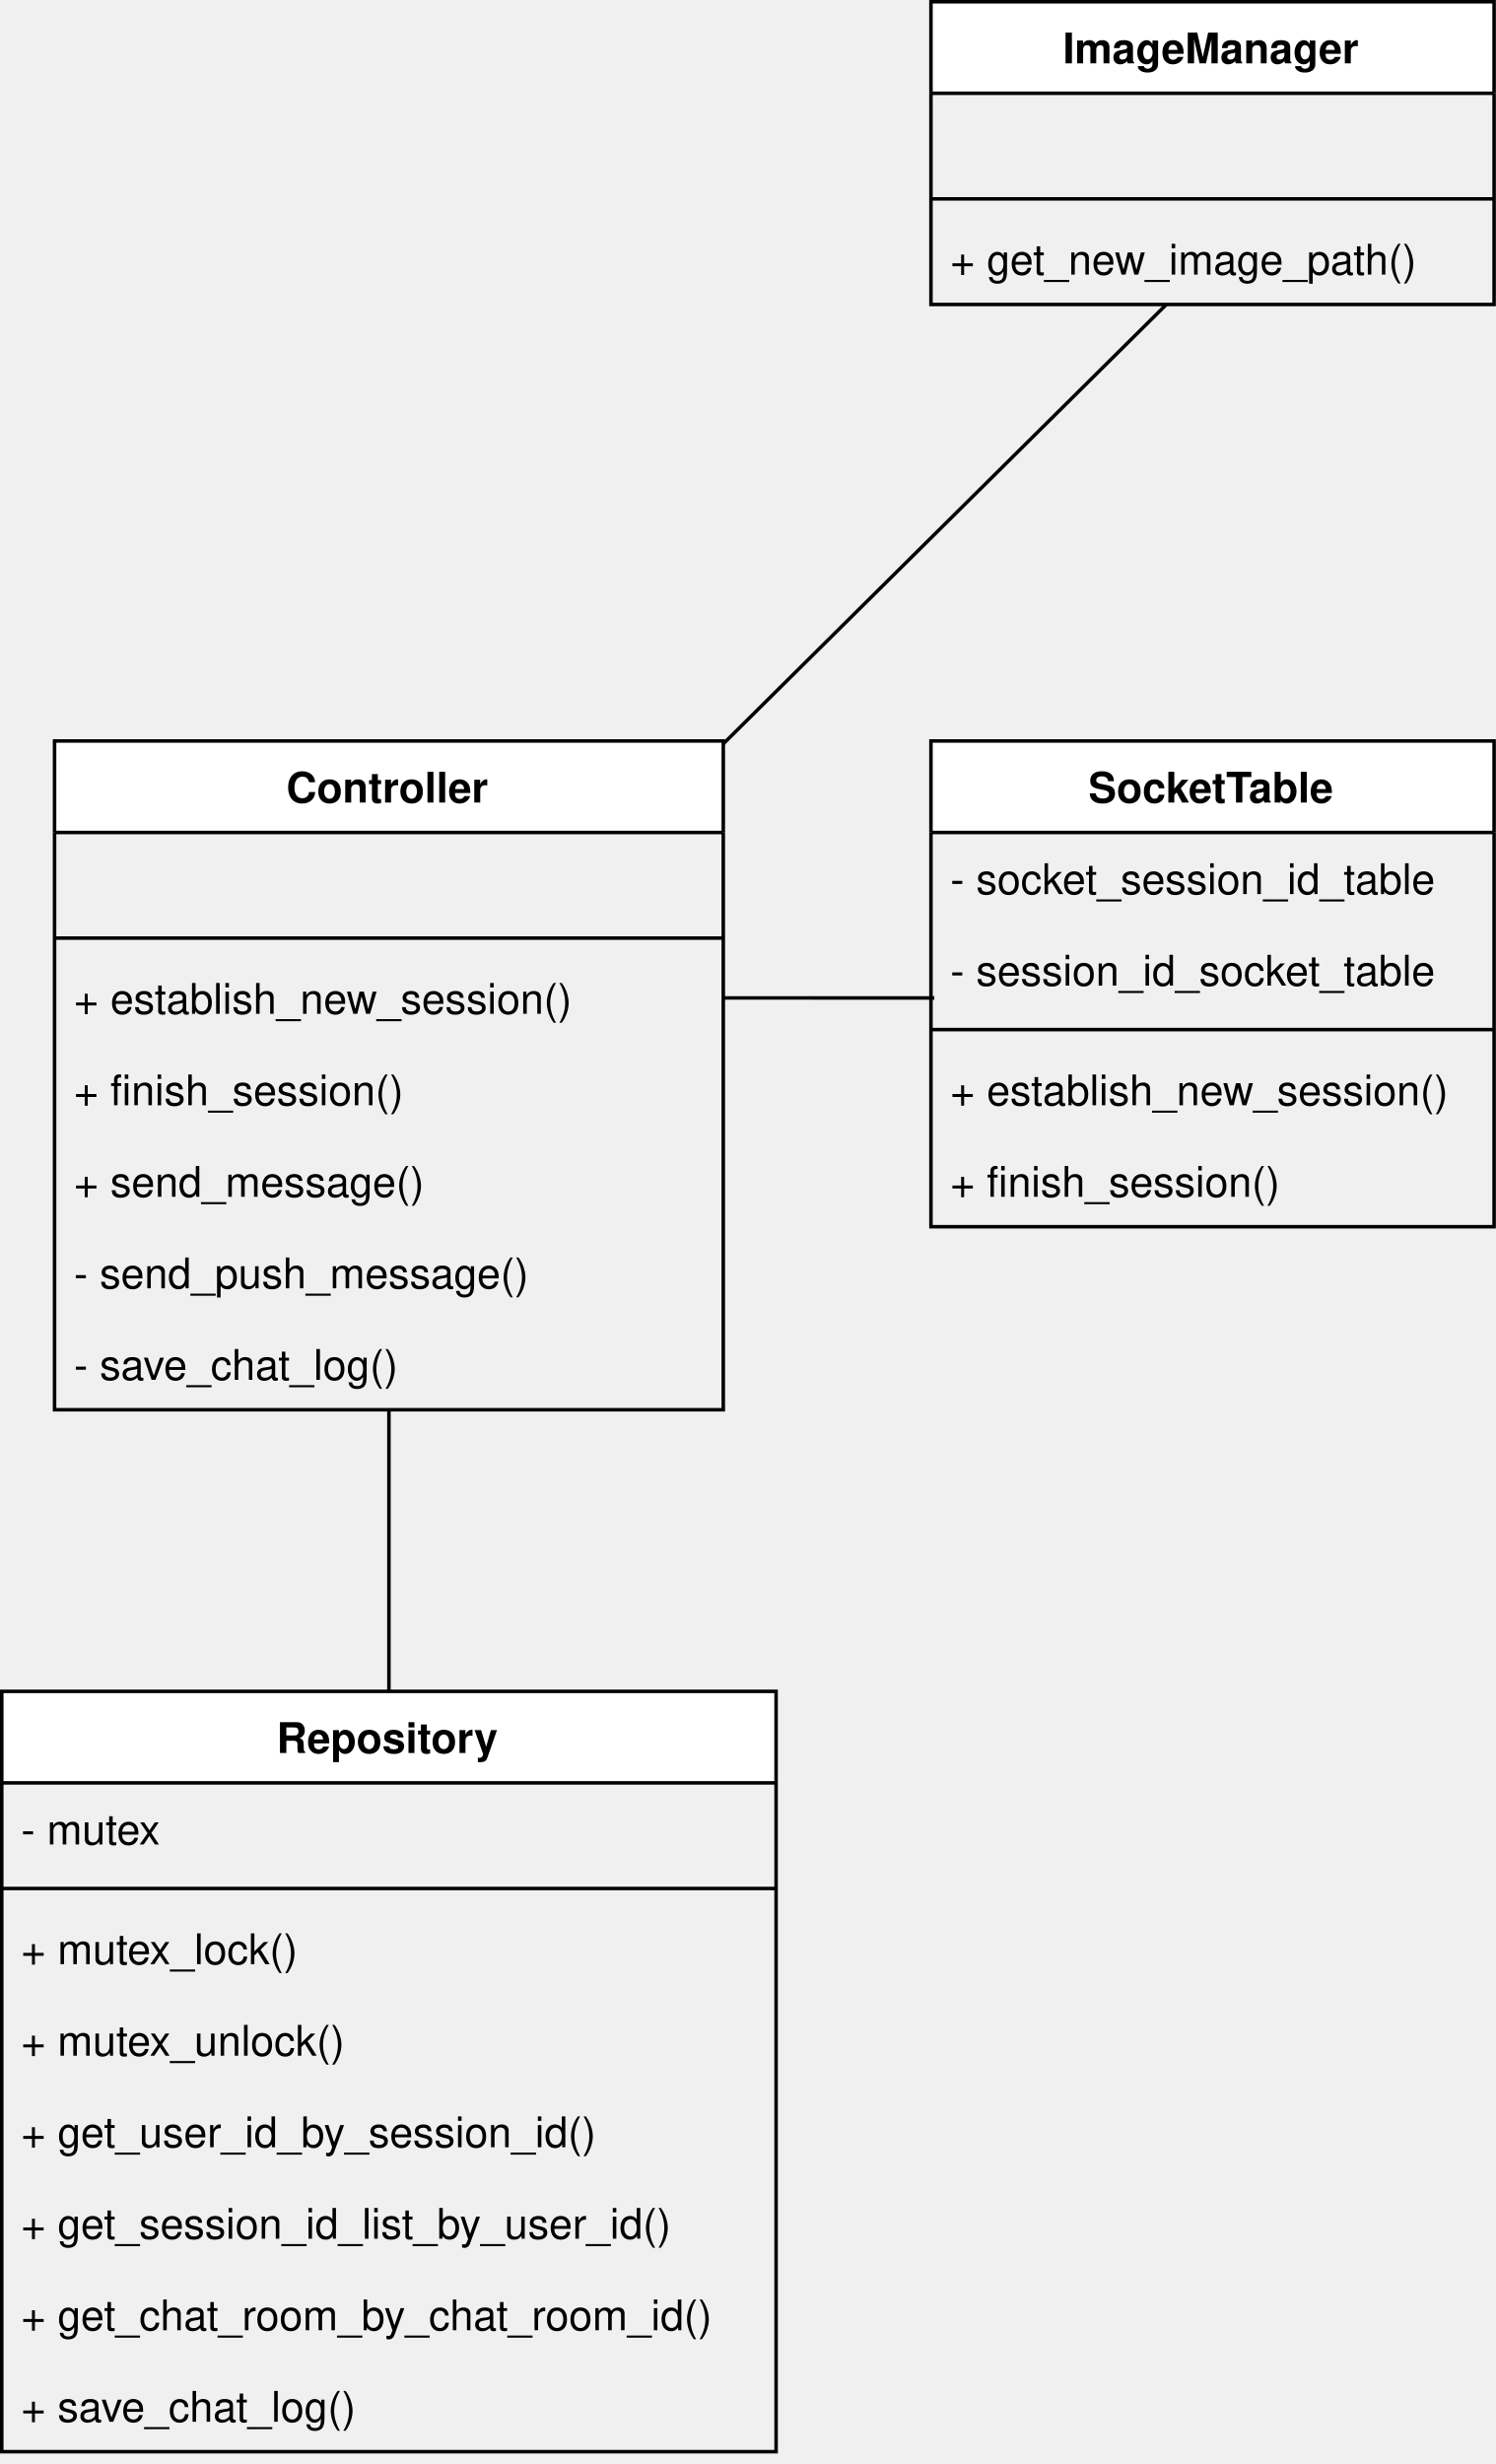
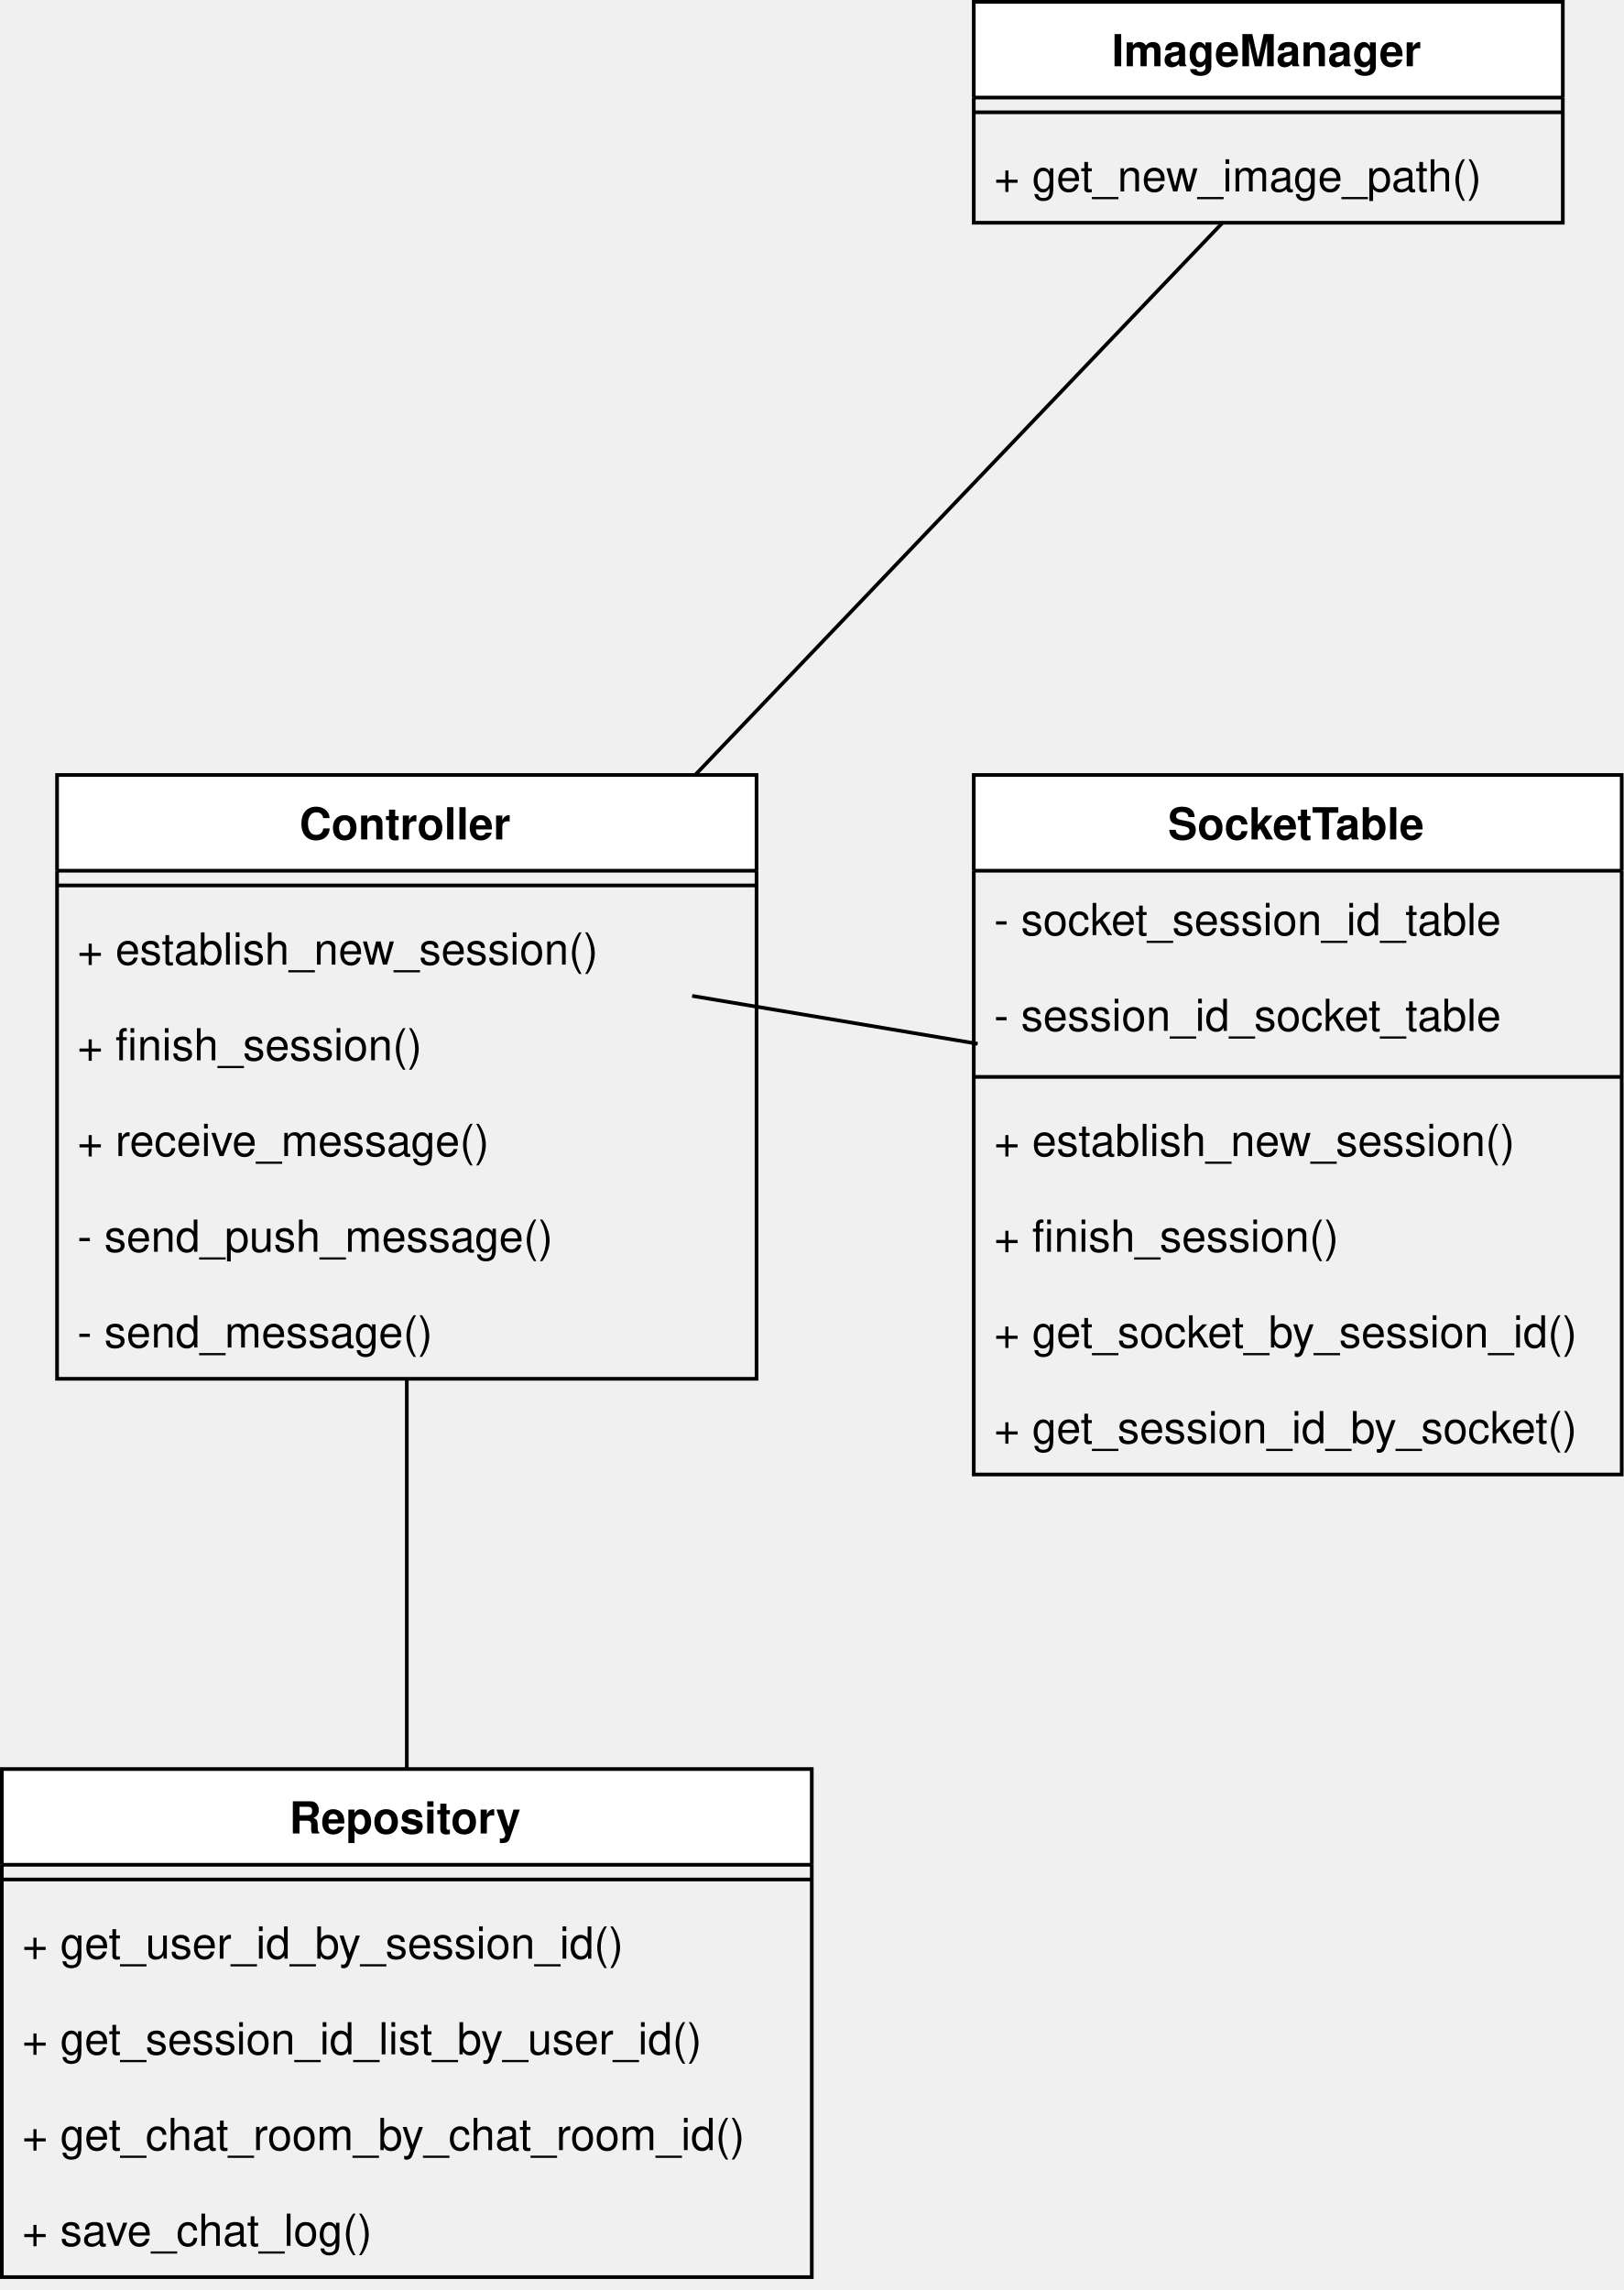
- <svg xmlns="http://www.w3.org/2000/svg" version="1.1" width="425px" height="700px" viewBox="-0.5 -0.5 425 700" content="&lt;mxfile host=&quot;Electron&quot; modified=&quot;2022-11-06T05:16:19.913Z&quot; agent=&quot;5.0 (Windows NT 10.0; Win64; x64) AppleWebKit/537.36 (KHTML, like Gecko) draw.io/13.9.9 Chrome/85.0.418.121 Electron/10.1.5 Safari/537.36&quot; etag=&quot;LBwT9XULfxQeZJg6zjYJ&quot; version=&quot;13.9.9&quot; type=&quot;device&quot;&gt;&lt;diagram id=&quot;dcJ1k_aYC8GSWVSwkS-k&quot; name=&quot;페이지-1&quot;&gt;7Ztbb/I4EIZ/DdLuRVHOJJctfIeVWm31Ue3hCrnEJFadGDmmQH/92olDCDYFWpJqJVdViyfOaZ537PGQDNxxtvlBwTJ9IDHEA8eKNwN3MnAc23I8/k9YtpXFj5zKkFAUy06NYYreYL2ntK5QDItWR0YIZmjZNs5JnsM5a9kApWTd7rYguH3WJUigYpjOAVatf6OYpZU1dEaN/SdESVqf2Q6iaksG6s7yTooUxGS9Z3K/DdwxJYRVn7LNGGLhvNov1X7fj2zdXRiFOTtnh+l39rj8uf4rvCnWUfJE/2SLt5sazyvAK3nHv+CSFIgRupXXzba1M4o1yjDIeetuQXI2lVts3gYYJTn/POdXAyk3vELKEPfjrdzAyJJb5ynC8T3YkpW45oKB+UvduksJRW/8sADLY/LNlElJOEGrx1Tsyc0Wt1JY8D6PtSPsA9MD2LQ63oOCScOcYAyWBXre3UYGaILyO8IYyWQn1c/S9eIO4WbPJP3+A5IMMuE+q94aSg3IIAhqTawbSe10ku7JybEDKWUp42R37IY0/yBhXwLeV8DfCNWuxC0dcuc2VvKg5AWOCSYc8CQnlRAQxgemWgsYLthRJRRLMEd5cl/2mXiN5Ze8fWEifN8FLqMmRXEMc0GRMMBAhUzwWRKUs9I9/h3/5V4cW0N/4PMLH/O23bT5r+hO2Zjk/F4AKoFCroc1FJrQoH4/aE4LQAJ3gjN5d4Y7UHArlDEq6VWU68HO/hDijMPCsGH6JJBPbmyFu6tydzWMMXiG+FEMS4iI49Oq7wH7U3jb+kV5CinqFLvvnIc97Ir6SEP9rg7zGSbzl99+N9F+bezBuaN7V9HuWu9yX+WGfDfkwy8f56Mj5BPIZqsC0hmKZ8/bWQGLgg+lvGVkcH0Z2PaZA393Ogjf0UEDf4ZRwYQepDSMGDoQgxt+sRjqNEQrhnkK2IyvQjMhg6ZhtNCJFgLvq7WgLvgrLRTgFVb8MUkM+w7YR1+eFtoK+ylPBCF7Kl1pqj3XqfZ4ntSGBO/6Kng70IDfzRTXJ6/OAKLaU5T09/MBplWCiX19HH2m/qNVQHehr9Z/SgE05KUWjAA6EYCmEtSzAFzNvG8KgBcVAC/HPlJTfy32zsb9Y9ke9wf3LirSWQ7X9QRgsr7rK0BTEeo58I9VhBYoF/wN+87Y68pA/cL31Lzvjwwk8AHk/C81KX9HKb/tnZnyh52R18z3Y2dwaynMTZjrQ+b/k9x7ulne5HYX5XaXYz83pe8qt/PUJziaqq7I6pAY6WdLwFIzuV8fv+ZL3p6jXl3Scydwnhibmf16j25Ffmtm1xbzIl0xrzZeH7zmqQ4ztZ8T5MHZ9N+Z2nWwuwty3fe4Zmq/bGq/GLtuatdh72xqP7ZmP1a2qcJf/WsGhCsrQzfr9zog1NOPKef0zl5XyuuXvfr9rfzuHubxLOPkecJvyF+fvLaQ1y96tZxzU4NfrnjcG/rd0dc8wNUv/UAt45b0zSM7HZPXPK7Vc9zrMsEDzHwMuBVvujUkU5bVC3FKVnkM48GJBXFBVnQO33OeXAbzdX0Cz/EyjFsv1qk+phADhl5h6zp0DpS7PgrB7JXcHW8Y7f8M9pfpThDxrYG1+/Hax6/uVx6yYaQ5iz8MR5Hv+PwYUegcPNnjWcNg1JzEOThL5SzlLKUSdp74xLCgywU/Lg64Qewf8XloWYFs/1u2QyuU7clmr/Nku9d45IsyfkOigPRJqdXPqpyWWtST1Px2Dciz/Y+pyQ1Hw4APKm7o+uX/tpoC4fk9NfUrpjMeEOllpKknu5P462jrGv9u0bd7hdn6GH7POXGgDyPmzeZF4qp78zq2++0/&lt;/diagram&gt;&lt;/mxfile&gt;">
+ <svg xmlns="http://www.w3.org/2000/svg" version="1.1" width="441px" height="622px" viewBox="-0.5 -0.5 441 622" content="&lt;mxfile host=&quot;Electron&quot; modified=&quot;2022-11-06T10:15:36.561Z&quot; agent=&quot;5.0 (Windows NT 10.0; Win64; x64) AppleWebKit/537.36 (KHTML, like Gecko) draw.io/13.9.9 Chrome/85.0.418.121 Electron/10.1.5 Safari/537.36&quot; etag=&quot;pquYMvNGShUwTOYHAH7x&quot; version=&quot;13.9.9&quot; type=&quot;device&quot;&gt;&lt;diagram id=&quot;dcJ1k_aYC8GSWVSwkS-k&quot; name=&quot;페이지-1&quot;&gt;7Ztbc6M2FMc/jWfah3i4Gx5je7PbmWSaWWd2u33xKCAbNQIxQo6dfPpKIAwY+ZZY7kPxg40O4qLz/+lyDnhgT5LNVwqy+IFEEA8sI9oM7OnAskzDcviPsLyVFjewSsOSokhWqg0z9A6rI6V1hSKYtyoyQjBDWdsYkjSFIWvZAKVk3a62ILh91QwsYccwCwHuWn+iiMWl1bdGtf0bRMu4urLpBeWeBFSVZUvyGERk3TDZXwb2hBLCyq1kM4FYOK/yS3nc3Z692xujMGWnHDC7Y4/Zt/UP/yZfB8sn+idbvN9U8rwCvJIt/g4zkiNG6Ju8b/ZWOSNfowSDlJfGC5Kymdxj8jLAaJny7ZDfDaTc8AopQ9yPt3IHIxm3hjHC0T14IytxzzkD4UtVGseEond+WoDlOfluyiQSlteqMRNHcrPBrRTmvM5j5Qhzx/QANq2K9yBn0hASjEGWo+dtMxJAlygdE8ZIIit1/SxdL1oINw2T9PtXSBLIhPuMaq8vGZCdwKuYWNdIbTmJmzjZvkRZYrzcnrtWmm9Isc8R3usI35Ebo0LqnFHysqVfeGmBMJ4QTLjO05QUlSr9MVwwhfoJiiJcnCwDIUqXT4KG6Y1ZW+6LA6d2bfku/SBMlDDAQKmTEAWDZ4gfBaeIiPPTsu44Iyhlha/c8cCdFhbKJiTljQCoEBBy/ddQMCBbVrUEpTGkiCklP9x5joMgha+8fkx3baoHCtXHYpiFbL7KIZ2jaP78Ns9hnnPH8tJvv3ew4G3tOk9icD4Z5bjQhsDpQiBMhB+7wMUYGnOeYKoAow3AmPt2YgxdgYI14WWzLh+lQxsFtnMaBRUtl8fAP4BBrf0co5wJHCQZPQuXZ8E7cSbQxoJrHWAhjAGb8yVKIiioCz0KOlDwT5wc9KHQXQyWKOTgFZbyY7Lspb+89KZp/cfa22ZH+xkJXyB7KlzZRwKXiQQcx2lFArbbHf/NkaeIBAJDl/LdCeBGiF2o31wNMCUJfd9X96PPxARKAvR1/W4oWABQKy9Z6AHQAoDbHfuvDICtmPf7XMBZuYDzZR/5p8muKxdg71vtcX9w76I8nqdwXU0A/arv8gQoFvxX7vj70kELlAr9e+21aa9a8WsTn7LN+vYfMzN/3j2R9NffL3T246a74G/kgMoJv88ENinoiHsyGPspsE+cBLRRcCj701gBChIKJnoKNFDgdRPC150InC4GfyRgCR9Ayr9pR/I+/L9M+G86ivDfU+R9PF3Rv6NaBfZr/7PW/tve86mYXyW7rrW/4x4Y9sWqH4neP88Ai//3A74G+RUPAJXy6xvvuykf7gSuJ8b9aH+51z4CtzXaK5O9geq1j2pBcHnhVU9+++H+vOHeOxmEA8O9Sndtw/2+OH9fqmdiDW4NxXc/E1yYDNVMoCJD3zNfYw8afQpIt/aKVz+urP2+FBCFIUSvcJ5w8fk6sBf/8uKrcr/XFb/70Kd86pdG82zFe34vvjbxlclfXeor034HxO913yPnySicl+69bq9XrQR3ZOYQ3Ip/TtRKxiypgjNKVmkEo8GRICknKxrCQ56SoRGP9ZbwlN4Fo9YfNbo+phADxmet1n2oHCgPfRTANFJzljMMmp9BM3SzvIDv9YztZydAK9srT1lrpLiKO/RHgWu5/ByBb+28DeQYQ29UX8TauUrprM5VChK2nvg4HJ5qLfhxOOAGsb/E9tAwPFn+VZR9w5fl6aZRefrWKDzyoIw3SCQVPola9X7LcdSCK6HmtvMCjul+jCbbHw0903Ns33aL3zZNnvB8g6brwnTCSyWXGGmOqlp1It2qWtVAXr3WY354jNg50e6rfx9Wjhfr/5uV1et/7dlf/gU=&lt;/diagram&gt;&lt;/mxfile&gt;">
  <defs>
-     <clipPath id="mx-clip-4-511-212-26-0">
-       <rect x="4" y="511" width="212" height="26" />
+     <clipPath id="mx-clip-4-519-212-26-0">
+       <rect x="4" y="519" width="212" height="26" />
    </clipPath>
    <clipPath id="mx-clip-4-545-212-26-0">
      <rect x="4" y="545" width="212" height="26" />
    </clipPath>
    <clipPath id="mx-clip-4-571-212-26-0">
      <rect x="4" y="571" width="212" height="26" />
    </clipPath>
    <clipPath id="mx-clip-4-597-212-26-0">
      <rect x="4" y="597" width="212" height="26" />
    </clipPath>
-     <clipPath id="mx-clip-4-623-212-26-0">
-       <rect x="4" y="623" width="212" height="26" />
+     <clipPath id="mx-clip-268-241-168-26-0">
+       <rect x="268" y="241" width="168" height="26" />
    </clipPath>
-     <clipPath id="mx-clip-4-649-212-26-0">
-       <rect x="4" y="649" width="212" height="26" />
+     <clipPath id="mx-clip-268-267-168-26-0">
+       <rect x="268" y="267" width="168" height="26" />
    </clipPath>
-     <clipPath id="mx-clip-4-675-212-26-0">
-       <rect x="4" y="675" width="212" height="26" />
+     <clipPath id="mx-clip-268-301-168-26-0">
+       <rect x="268" y="301" width="168" height="26" />
    </clipPath>
-     <clipPath id="mx-clip-268-241-152-26-0">
-       <rect x="268" y="241" width="152" height="26" />
+     <clipPath id="mx-clip-268-327-168-26-0">
+       <rect x="268" y="327" width="168" height="26" />
    </clipPath>
-     <clipPath id="mx-clip-268-267-152-26-0">
-       <rect x="268" y="267" width="152" height="26" />
+     <clipPath id="mx-clip-268-353-168-26-0">
+       <rect x="268" y="353" width="168" height="26" />
    </clipPath>
-     <clipPath id="mx-clip-268-301-152-26-0">
-       <rect x="268" y="301" width="152" height="26" />
+     <clipPath id="mx-clip-268-379-168-26-0">
+       <rect x="268" y="379" width="168" height="26" />
    </clipPath>
-     <clipPath id="mx-clip-268-327-152-26-0">
-       <rect x="268" y="327" width="152" height="26" />
+     <clipPath id="mx-clip-268-39-152-26-0">
+       <rect x="268" y="39" width="152" height="26" />
    </clipPath>
-     <clipPath id="mx-clip-268-31-152-26-0">
-       <rect x="268" y="31" width="152" height="26" />
-     </clipPath>
-     <clipPath id="mx-clip-268-65-152-26-0">
-       <rect x="268" y="65" width="152" height="26" />
-     </clipPath>
-     <clipPath id="mx-clip-19-241-182-26-0">
-       <rect x="19" y="241" width="182" height="26" />
+     <clipPath id="mx-clip-19-249-182-26-0">
+       <rect x="19" y="249" width="182" height="26" />
    </clipPath>
    <clipPath id="mx-clip-19-275-182-26-0">
      <rect x="19" y="275" width="182" height="26" />
    </clipPath>
    <clipPath id="mx-clip-19-301-182-26-0">
      <rect x="19" y="301" width="182" height="26" />
    </clipPath>
    <clipPath id="mx-clip-19-327-182-26-0">
      <rect x="19" y="327" width="182" height="26" />
    </clipPath>
    <clipPath id="mx-clip-19-353-182-26-0">
      <rect x="19" y="353" width="182" height="26" />
    </clipPath>
-     <clipPath id="mx-clip-19-379-182-26-0">
-       <rect x="19" y="379" width="182" height="26" />
-     </clipPath>
  </defs>
  <g>
    <path d="M 0 506 L 0 480 L 220 480 L 220 506" fill="#ffffff" stroke="#000000" stroke-miterlimit="10" pointer-events="all" />
-     <path d="M 0 506 L 0 696 L 220 696 L 220 506" fill="none" stroke="#000000" stroke-miterlimit="10" pointer-events="none" />
+     <path d="M 0 506 L 0 618 L 220 618 L 220 506" fill="none" stroke="#000000" stroke-miterlimit="10" pointer-events="none" />
    <path d="M 0 506 L 220 506" fill="none" stroke="#000000" stroke-miterlimit="10" pointer-events="none" />
    <g fill="#000000" font-family="Helvetica" font-weight="bold" pointer-events="none" text-anchor="middle" font-size="12px">
      <text x="109.5" y="497.5">Repository</text>
    </g>
-     <g fill="#000000" font-family="Helvetica" pointer-events="none" clip-path="url(#mx-clip-4-511-212-26-0)" font-size="12px">
-       <text x="5.5" y="523.5">- mutex</text>
+     <path d="M 0 510 L 220 510" fill="none" stroke="#000000" stroke-miterlimit="10" pointer-events="none" />
+     <g fill="#000000" font-family="Helvetica" pointer-events="none" clip-path="url(#mx-clip-4-519-212-26-0)" font-size="12px">
+       <text x="5.5" y="531.5">+ get_user_id_by_session_id()</text>
    </g>
-     <path d="M 0 536 L 220 536" fill="none" stroke="#000000" stroke-miterlimit="10" pointer-events="none" />
    <g fill="#000000" font-family="Helvetica" pointer-events="none" clip-path="url(#mx-clip-4-545-212-26-0)" font-size="12px">
-       <text x="5.5" y="557.5">+ mutex_lock()</text>
+       <text x="5.5" y="557.5">+ get_session_id_list_by_user_id()</text>
    </g>
    <g fill="#000000" font-family="Helvetica" pointer-events="none" clip-path="url(#mx-clip-4-571-212-26-0)" font-size="12px">
-       <text x="5.5" y="583.5">+ mutex_unlock()</text>
+       <text x="5.5" y="583.5">+ get_chat_room_by_chat_room_id()</text>
    </g>
    <g fill="#000000" font-family="Helvetica" pointer-events="none" clip-path="url(#mx-clip-4-597-212-26-0)" font-size="12px">
-       <text x="5.5" y="609.5">+ get_user_id_by_session_id()</text>
+       <text x="5.5" y="609.5">+ save_chat_log()</text>
    </g>
-     <g fill="#000000" font-family="Helvetica" pointer-events="none" clip-path="url(#mx-clip-4-623-212-26-0)" font-size="12px">
-       <text x="5.5" y="635.5">+ get_session_id_list_by_user_id()</text>
+     <path d="M 264 236 L 264 210 L 440 210 L 440 236" fill="#ffffff" stroke="#000000" stroke-miterlimit="10" pointer-events="none" />
+     <path d="M 264 236 L 264 400 L 440 400 L 440 236" fill="none" stroke="#000000" stroke-miterlimit="10" pointer-events="none" />
+     <path d="M 264 236 L 440 236" fill="none" stroke="#000000" stroke-miterlimit="10" pointer-events="none" />
+     <g fill="#000000" font-family="Helvetica" font-weight="bold" pointer-events="none" text-anchor="middle" font-size="12px">
+       <text x="351.5" y="227.5">SocketTable</text>
    </g>
-     <g fill="#000000" font-family="Helvetica" pointer-events="none" clip-path="url(#mx-clip-4-649-212-26-0)" font-size="12px">
-       <text x="5.5" y="661.5">+ get_chat_room_by_chat_room_id()</text>
-     </g>
-     <g fill="#000000" font-family="Helvetica" pointer-events="none" clip-path="url(#mx-clip-4-675-212-26-0)" font-size="12px">
-       <text x="5.5" y="687.5">+ save_chat_log()</text>
-     </g>
-     <path d="M 264 236 L 264 210 L 424 210 L 424 236" fill="#ffffff" stroke="#000000" stroke-miterlimit="10" pointer-events="none" />
-     <path d="M 264 236 L 264 348 L 424 348 L 424 236" fill="none" stroke="#000000" stroke-miterlimit="10" pointer-events="none" />
-     <path d="M 264 236 L 424 236" fill="none" stroke="#000000" stroke-miterlimit="10" pointer-events="none" />
-     <g fill="#000000" font-family="Helvetica" font-weight="bold" pointer-events="none" text-anchor="middle" font-size="12px">
-       <text x="343.5" y="227.5">SocketTable</text>
-     </g>
-     <g fill="#000000" font-family="Helvetica" pointer-events="none" clip-path="url(#mx-clip-268-241-152-26-0)" font-size="12px">
+     <g fill="#000000" font-family="Helvetica" pointer-events="none" clip-path="url(#mx-clip-268-241-168-26-0)" font-size="12px">
      <text x="269.5" y="253.5">- socket_session_id_table</text>
    </g>
-     <g fill="#000000" font-family="Helvetica" pointer-events="none" clip-path="url(#mx-clip-268-267-152-26-0)" font-size="12px">
+     <g fill="#000000" font-family="Helvetica" pointer-events="none" clip-path="url(#mx-clip-268-267-168-26-0)" font-size="12px">
      <text x="269.5" y="279.5">- session_id_socket_table</text>
    </g>
-     <path d="M 264 292 L 424 292" fill="none" stroke="#000000" stroke-miterlimit="10" pointer-events="none" />
-     <g fill="#000000" font-family="Helvetica" pointer-events="none" clip-path="url(#mx-clip-268-301-152-26-0)" font-size="12px">
+     <path d="M 264 292 L 440 292" fill="none" stroke="#000000" stroke-miterlimit="10" pointer-events="none" />
+     <g fill="#000000" font-family="Helvetica" pointer-events="none" clip-path="url(#mx-clip-268-301-168-26-0)" font-size="12px">
      <text x="269.5" y="313.5">+ establish_new_session()</text>
    </g>
-     <g fill="#000000" font-family="Helvetica" pointer-events="none" clip-path="url(#mx-clip-268-327-152-26-0)" font-size="12px">
+     <g fill="#000000" font-family="Helvetica" pointer-events="none" clip-path="url(#mx-clip-268-327-168-26-0)" font-size="12px">
      <text x="269.5" y="339.5">+ finish_session()</text>
    </g>
+     <g fill="#000000" font-family="Helvetica" pointer-events="none" clip-path="url(#mx-clip-268-353-168-26-0)" font-size="12px">
+       <text x="269.5" y="365.5">+ get_socket_by_session_id()</text>
+     </g>
+     <g fill="#000000" font-family="Helvetica" pointer-events="none" clip-path="url(#mx-clip-268-379-168-26-0)" font-size="12px">
+       <text x="269.5" y="391.5">+ get_session_id_by_socket()</text>
+     </g>
    <path d="M 264 26 L 264 0 L 424 0 L 424 26" fill="#ffffff" stroke="#000000" stroke-miterlimit="10" pointer-events="none" />
-     <path d="M 264 26 L 264 86 L 424 86 L 424 26" fill="none" stroke="#000000" stroke-miterlimit="10" pointer-events="none" />
+     <path d="M 264 26 L 264 60 L 424 60 L 424 26" fill="none" stroke="#000000" stroke-miterlimit="10" pointer-events="none" />
    <path d="M 264 26 L 424 26" fill="none" stroke="#000000" stroke-miterlimit="10" pointer-events="none" />
    <g fill="#000000" font-family="Helvetica" font-weight="bold" pointer-events="none" text-anchor="middle" font-size="12px">
      <text x="343.5" y="17.5">ImageManager</text>
    </g>
-     <g fill="#000000" font-family="Helvetica" pointer-events="none" clip-path="url(#mx-clip-268-31-152-26-0)" font-size="12px" />
-     <path d="M 264 56 L 424 56" fill="none" stroke="#000000" stroke-miterlimit="10" pointer-events="none" />
-     <g fill="#000000" font-family="Helvetica" pointer-events="none" clip-path="url(#mx-clip-268-65-152-26-0)" font-size="12px">
-       <text x="269.5" y="77.5">+ get_new_image_path()</text>
+     <path d="M 264 30 L 424 30" fill="none" stroke="#000000" stroke-miterlimit="10" pointer-events="none" />
+     <g fill="#000000" font-family="Helvetica" pointer-events="none" clip-path="url(#mx-clip-268-39-152-26-0)" font-size="12px">
+       <text x="269.5" y="51.5">+ get_new_image_path()</text>
    </g>
    <path d="M 15 236 L 15 210 L 205 210 L 205 236" fill="#ffffff" stroke="#000000" stroke-miterlimit="10" pointer-events="none" />
-     <path d="M 15 236 L 15 400 L 205 400 L 205 236" fill="none" stroke="#000000" stroke-miterlimit="10" pointer-events="none" />
+     <path d="M 15 236 L 15 374 L 205 374 L 205 236" fill="none" stroke="#000000" stroke-miterlimit="10" pointer-events="none" />
    <path d="M 15 236 L 205 236" fill="none" stroke="#000000" stroke-miterlimit="10" pointer-events="none" />
    <g fill="#000000" font-family="Helvetica" font-weight="bold" pointer-events="none" text-anchor="middle" font-size="12px">
      <text x="109.5" y="227.5">Controller</text>
    </g>
-     <g fill="#000000" font-family="Helvetica" pointer-events="none" clip-path="url(#mx-clip-19-241-182-26-0)" font-size="12px" />
-     <path d="M 15 266 L 205 266" fill="none" stroke="#000000" stroke-miterlimit="10" pointer-events="none" />
+     <path d="M 15 240 L 205 240" fill="none" stroke="#000000" stroke-miterlimit="10" pointer-events="none" />
+     <g fill="#000000" font-family="Helvetica" pointer-events="none" clip-path="url(#mx-clip-19-249-182-26-0)" font-size="12px">
+       <text x="20.5" y="261.5">+ establish_new_session()    </text>
+     </g>
    <g fill="#000000" font-family="Helvetica" pointer-events="none" clip-path="url(#mx-clip-19-275-182-26-0)" font-size="12px">
-       <text x="20.5" y="287.5">+ establish_new_session()    </text>
+       <text x="20.5" y="287.5">+ finish_session()</text>
    </g>
    <g fill="#000000" font-family="Helvetica" pointer-events="none" clip-path="url(#mx-clip-19-301-182-26-0)" font-size="12px">
-       <text x="20.5" y="313.5">+ finish_session()</text>
+       <text x="20.5" y="313.5">+ receive_message()</text>
    </g>
    <g fill="#000000" font-family="Helvetica" pointer-events="none" clip-path="url(#mx-clip-19-327-182-26-0)" font-size="12px">
-       <text x="20.5" y="339.5">+ send_message()</text>
+       <text x="20.5" y="339.5">- send_push_message()</text>
    </g>
    <g fill="#000000" font-family="Helvetica" pointer-events="none" clip-path="url(#mx-clip-19-353-182-26-0)" font-size="12px">
-       <text x="20.5" y="365.5">- send_push_message()</text>
+       <text x="20.5" y="365.5">- send_message()</text>
    </g>
-     <g fill="#000000" font-family="Helvetica" pointer-events="none" clip-path="url(#mx-clip-19-379-182-26-0)" font-size="12px">
-       <text x="20.5" y="391.5">- save_chat_log()</text>
-     </g>
-     <path d="M 330.89 86 L 205 210.81" fill="none" stroke="#000000" stroke-miterlimit="10" pointer-events="none" />
-     <path d="M 264.96 283.01 L 205 283" fill="none" stroke="#000000" stroke-miterlimit="10" pointer-events="none" />
-     <path d="M 110 400 L 110 480" fill="none" stroke="#000000" stroke-miterlimit="10" pointer-events="none" />
+     <path d="M 331.58 60 L 188.32 210" fill="none" stroke="#000000" stroke-miterlimit="10" pointer-events="none" />
+     <path d="M 265.06 283.01 L 187.5 270" fill="none" stroke="#000000" stroke-miterlimit="10" pointer-events="none" />
+     <path d="M 110 374 L 110 480" fill="none" stroke="#000000" stroke-miterlimit="10" pointer-events="none" />
  </g>
</svg>
